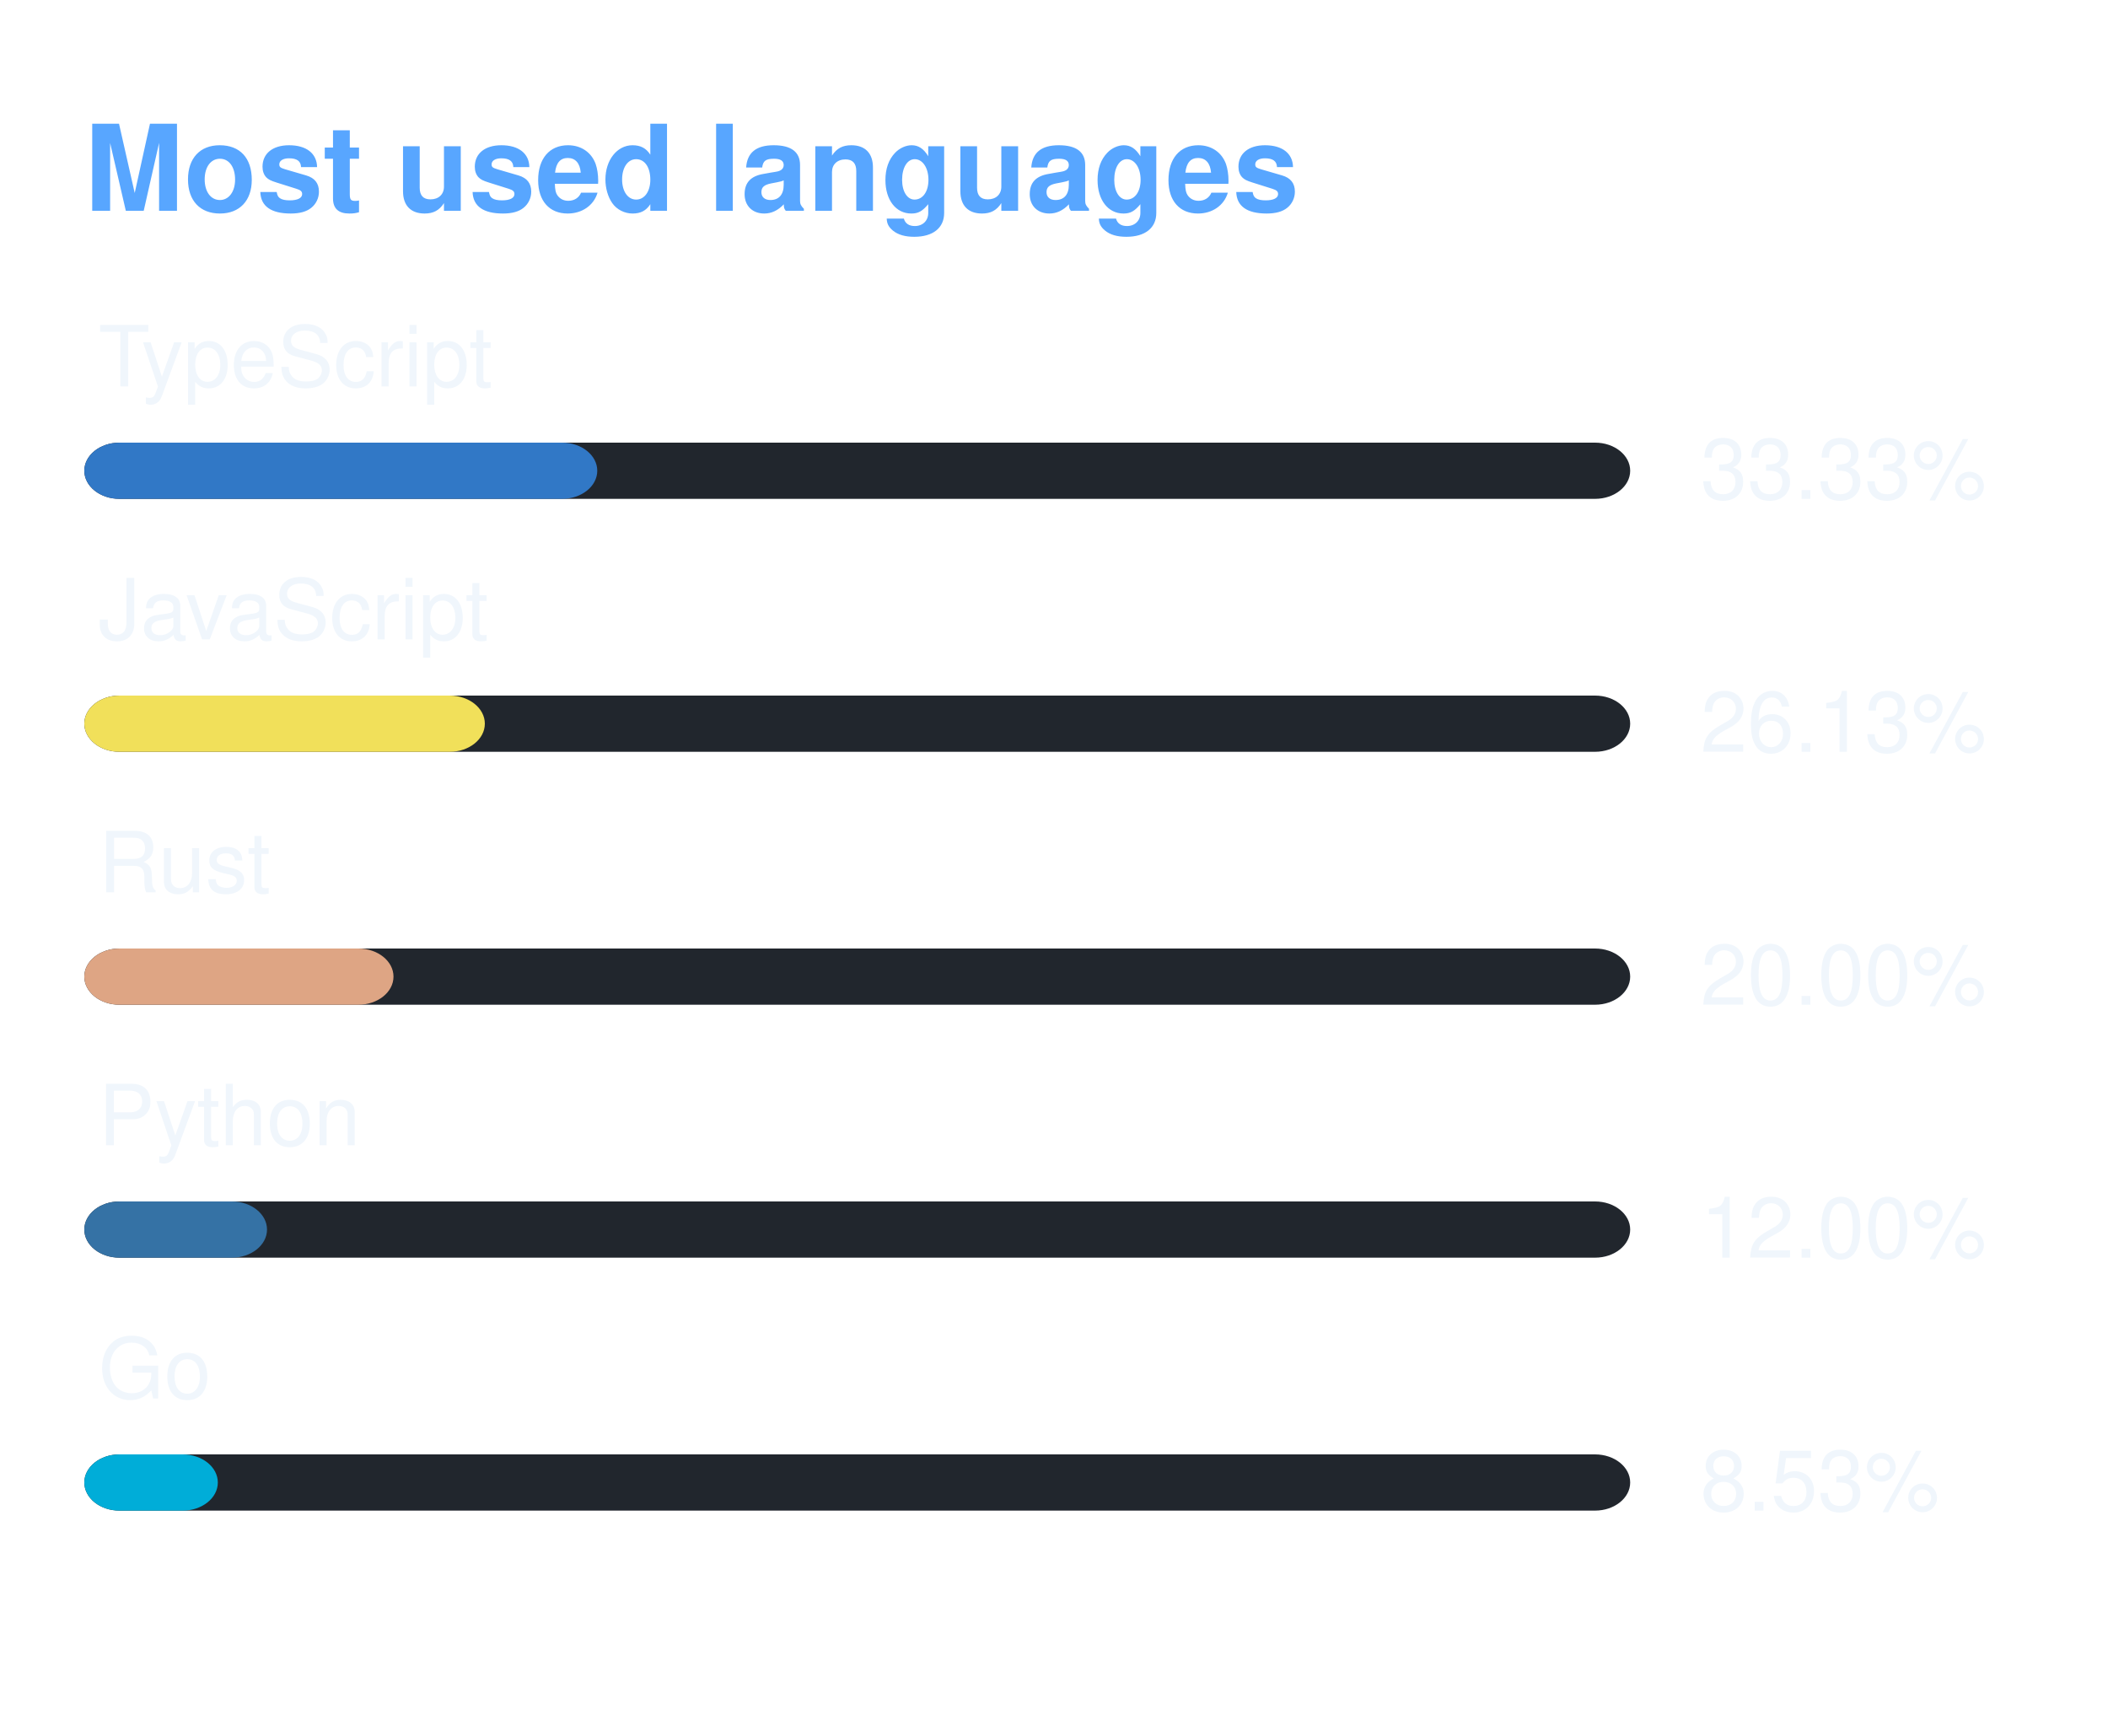
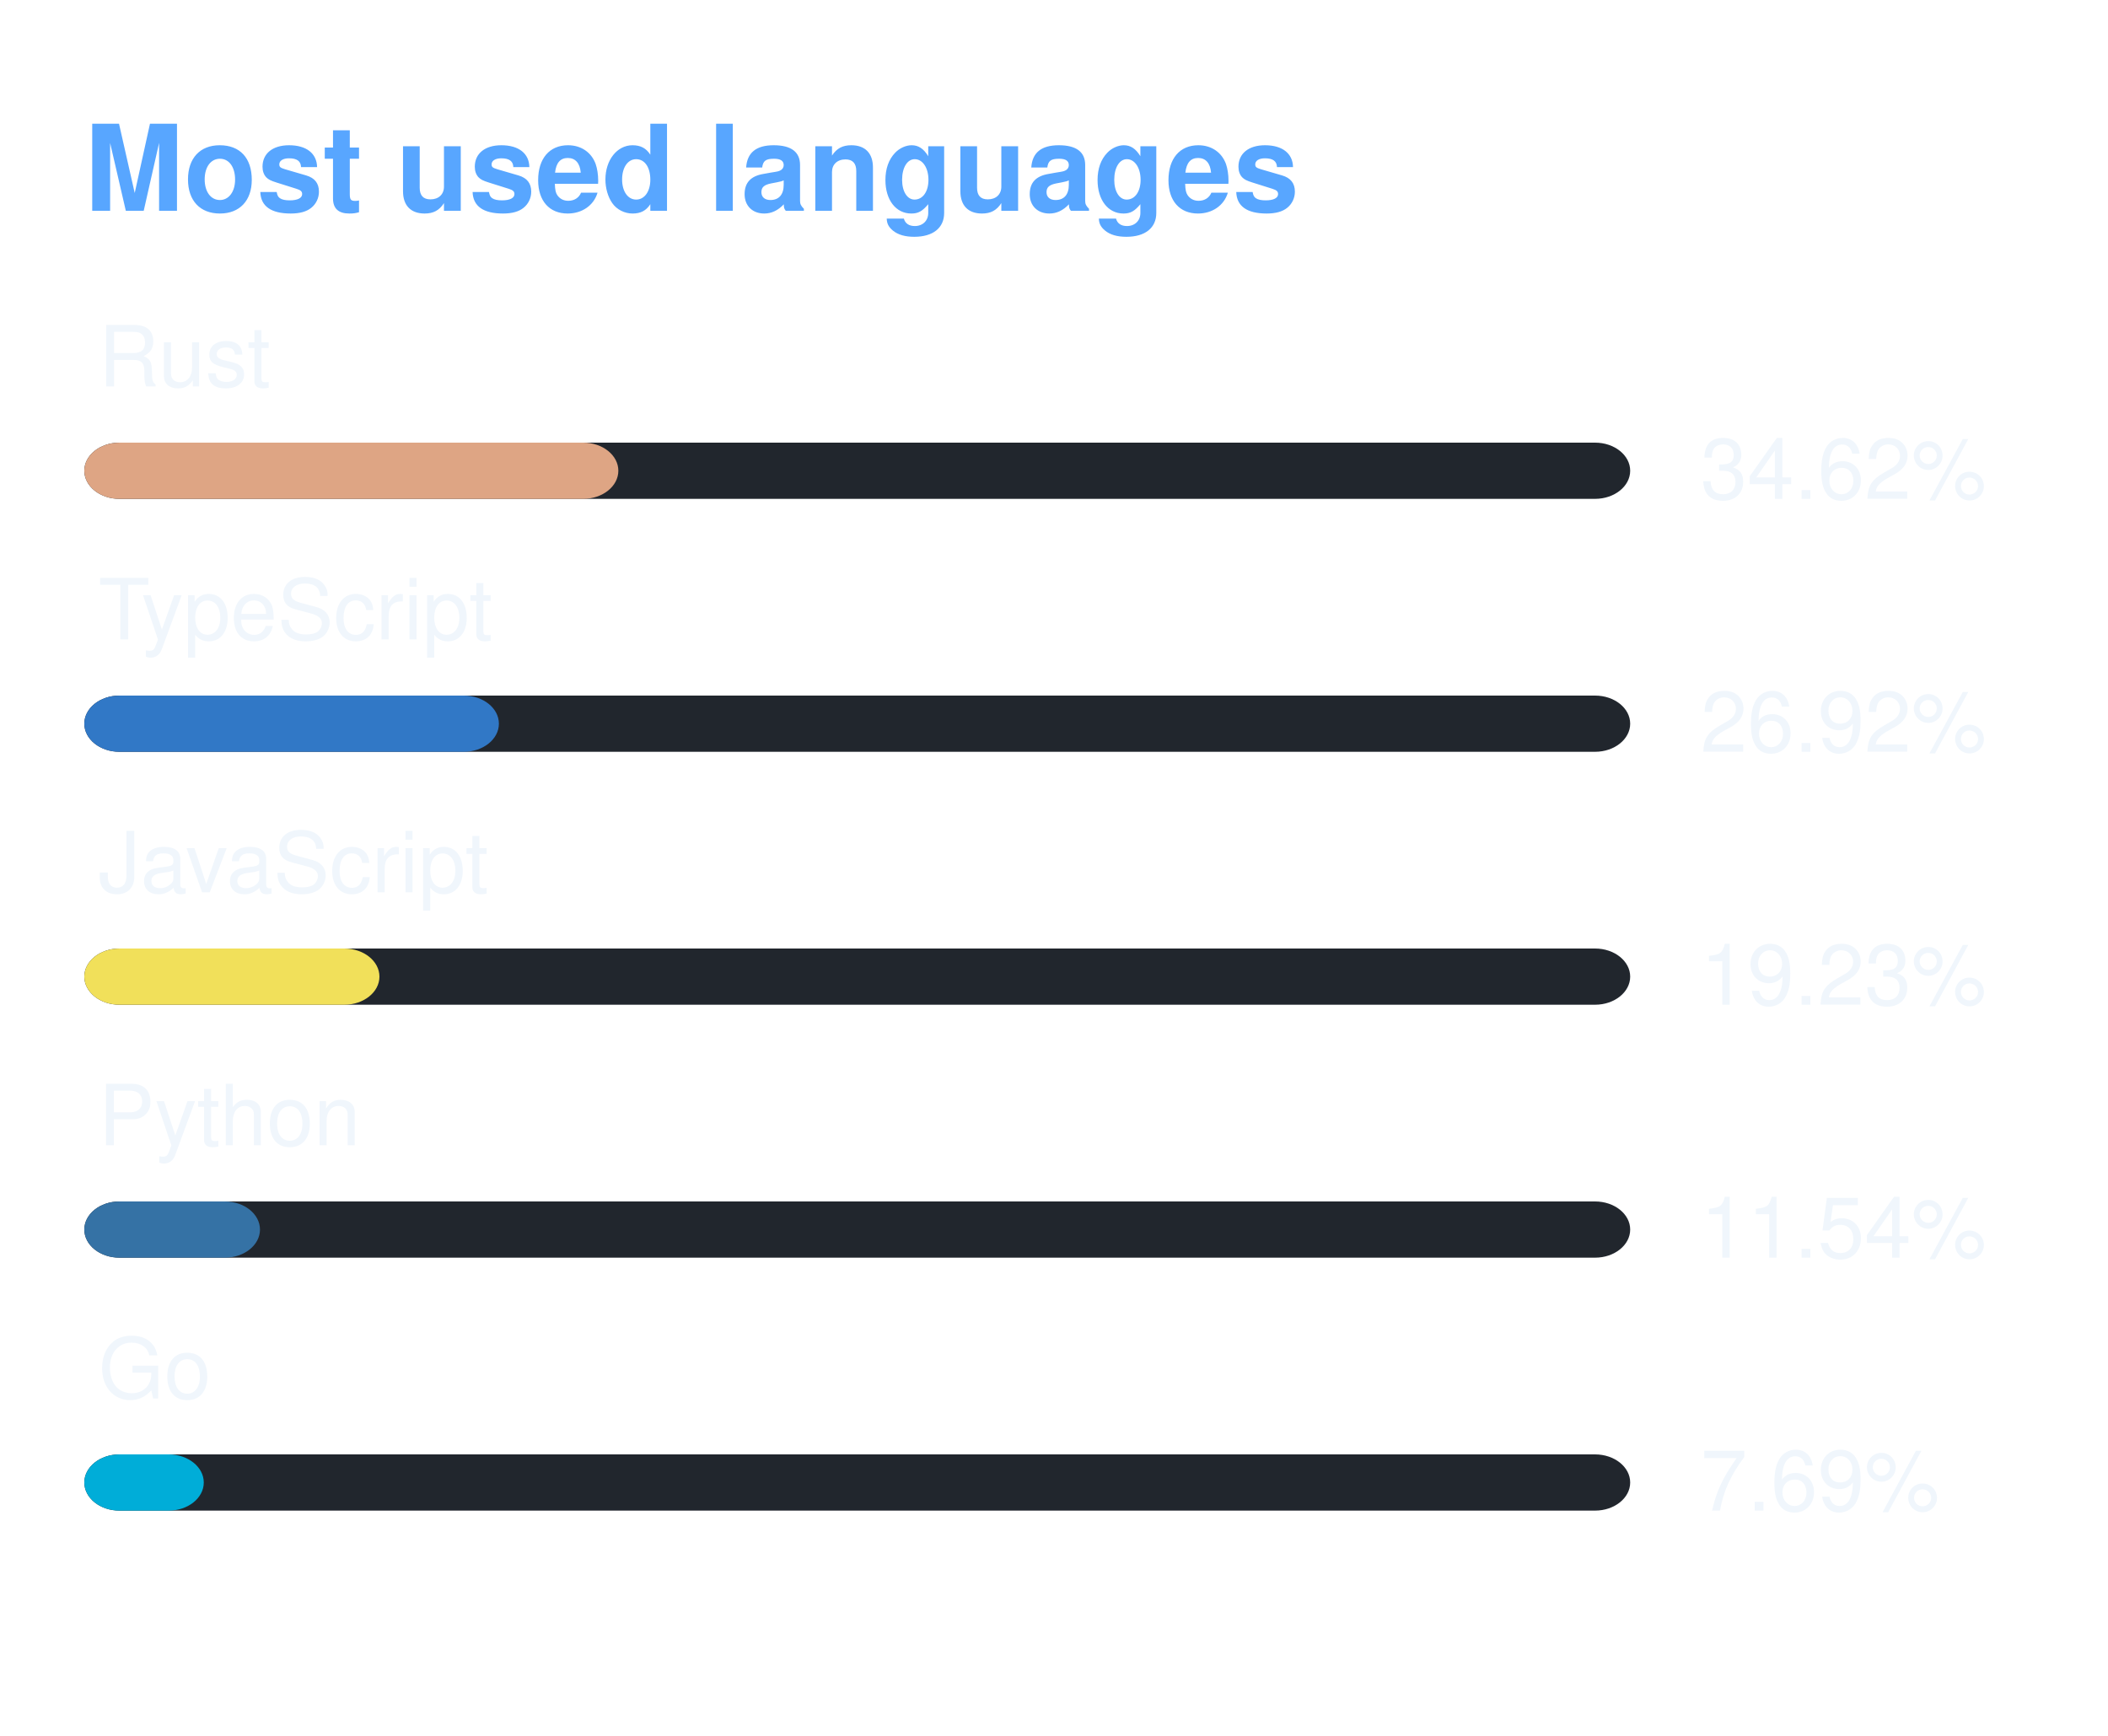
<svg xmlns="http://www.w3.org/2000/svg" width="300" height="247" viewBox="0 0 300 247" fill="none" role="img" aria-labelledby="title-id" aria-describedby="description-id">
  <style>
  /* 
    * Card styles for GitHub StatCrab
    * 
    * This file contains the styles for the base card component.
  */
  
  .title {
    font: 800 17px "Helvetica Neue", Helvetica, Arial, sans-serif;
  }
  
  .statsCard &gt; .row &gt; .label, .statsCard &gt; .row &gt; .value {
    font: 600 15px "Helvetica Neue", Helvetica, Arial, sans-serif;
  }
  
  .langsCard &gt; .row &gt; .label, .langsCard &gt; .row &gt; .value {
    font: 400 12px "Helvetica Neue", Helvetica, Arial, sans-serif;
  }
  
  /**
   * Dark theme.
   */
  
  .title {
    fill: #58a6ff;
  }
  
  .label, .value {
    fill: #f0f6fc;
  }
  
  .icon {
    fill: #58a6ff;
  }
  
  .background {
    fill: #0d1117;
    stroke: #30363d;
  }
  
  .progressBarBackground {
    fill: #21262d;
  }
  </style>
  <g transform="translate(12, 30)">
    <text x="0" y="0" class="title">Most used languages</text>
  </g>
  <g class="langsCard" x="0" y="0">
    <g class="row">
-       <text x="14" y="55" class="label">TypeScript</text>
-       <text x="242" y="71" class="value">33.33%</text>
+       <text x="14" y="55" class="label">Rust</text>
+       <text x="242" y="71" class="value">34.62%</text>
      <svg width="220" x="12" y="63">
        <rect rx="5" ry="5" x="0" y="0" width="220" height="8" class="progressBarBackground" />
-         <rect rx="5" ry="5" x="0" y="0" width="73" height="8" fill="#3178c6" />
+         <rect rx="5" ry="5" x="0" y="0" width="76" height="8" fill="#dea584" />
      </svg>
    </g>
    <g class="row">
-       <text x="14" y="91" class="label">JavaScript</text>
-       <text x="242" y="107" class="value">26.13%</text>
+       <text x="14" y="91" class="label">TypeScript</text>
+       <text x="242" y="107" class="value">26.92%</text>
      <svg width="220" x="12" y="99">
        <rect rx="5" ry="5" x="0" y="0" width="220" height="8" class="progressBarBackground" />
-         <rect rx="5" ry="5" x="0" y="0" width="57" height="8" fill="#f1e05a" />
+         <rect rx="5" ry="5" x="0" y="0" width="59" height="8" fill="#3178c6" />
      </svg>
    </g>
    <g class="row">
-       <text x="14" y="127" class="label">Rust</text>
-       <text x="242" y="143" class="value">20.00%</text>
+       <text x="14" y="127" class="label">JavaScript</text>
+       <text x="242" y="143" class="value">19.23%</text>
      <svg width="220" x="12" y="135">
        <rect rx="5" ry="5" x="0" y="0" width="220" height="8" class="progressBarBackground" />
-         <rect rx="5" ry="5" x="0" y="0" width="44" height="8" fill="#dea584" />
+         <rect rx="5" ry="5" x="0" y="0" width="42" height="8" fill="#f1e05a" />
      </svg>
    </g>
    <g class="row">
      <text x="14" y="163" class="label">Python</text>
-       <text x="242" y="179" class="value">12.00%</text>
+       <text x="242" y="179" class="value">11.54%</text>
      <svg width="220" x="12" y="171">
        <rect rx="5" ry="5" x="0" y="0" width="220" height="8" class="progressBarBackground" />
-         <rect rx="5" ry="5" x="0" y="0" width="26" height="8" fill="#3572A5" />
+         <rect rx="5" ry="5" x="0" y="0" width="25" height="8" fill="#3572A5" />
      </svg>
    </g>
    <g class="row">
      <text x="14" y="199" class="label">Go</text>
-       <text x="242" y="215" class="value">8.53%</text>
+       <text x="242" y="215" class="value">7.69%</text>
      <svg width="220" x="12" y="207">
        <rect rx="5" ry="5" x="0" y="0" width="220" height="8" class="progressBarBackground" />
-         <rect rx="5" ry="5" x="0" y="0" width="19" height="8" fill="#00ADD8" />
+         <rect rx="5" ry="5" x="0" y="0" width="17" height="8" fill="#00ADD8" />
      </svg>
    </g>
  </g>
</svg>
